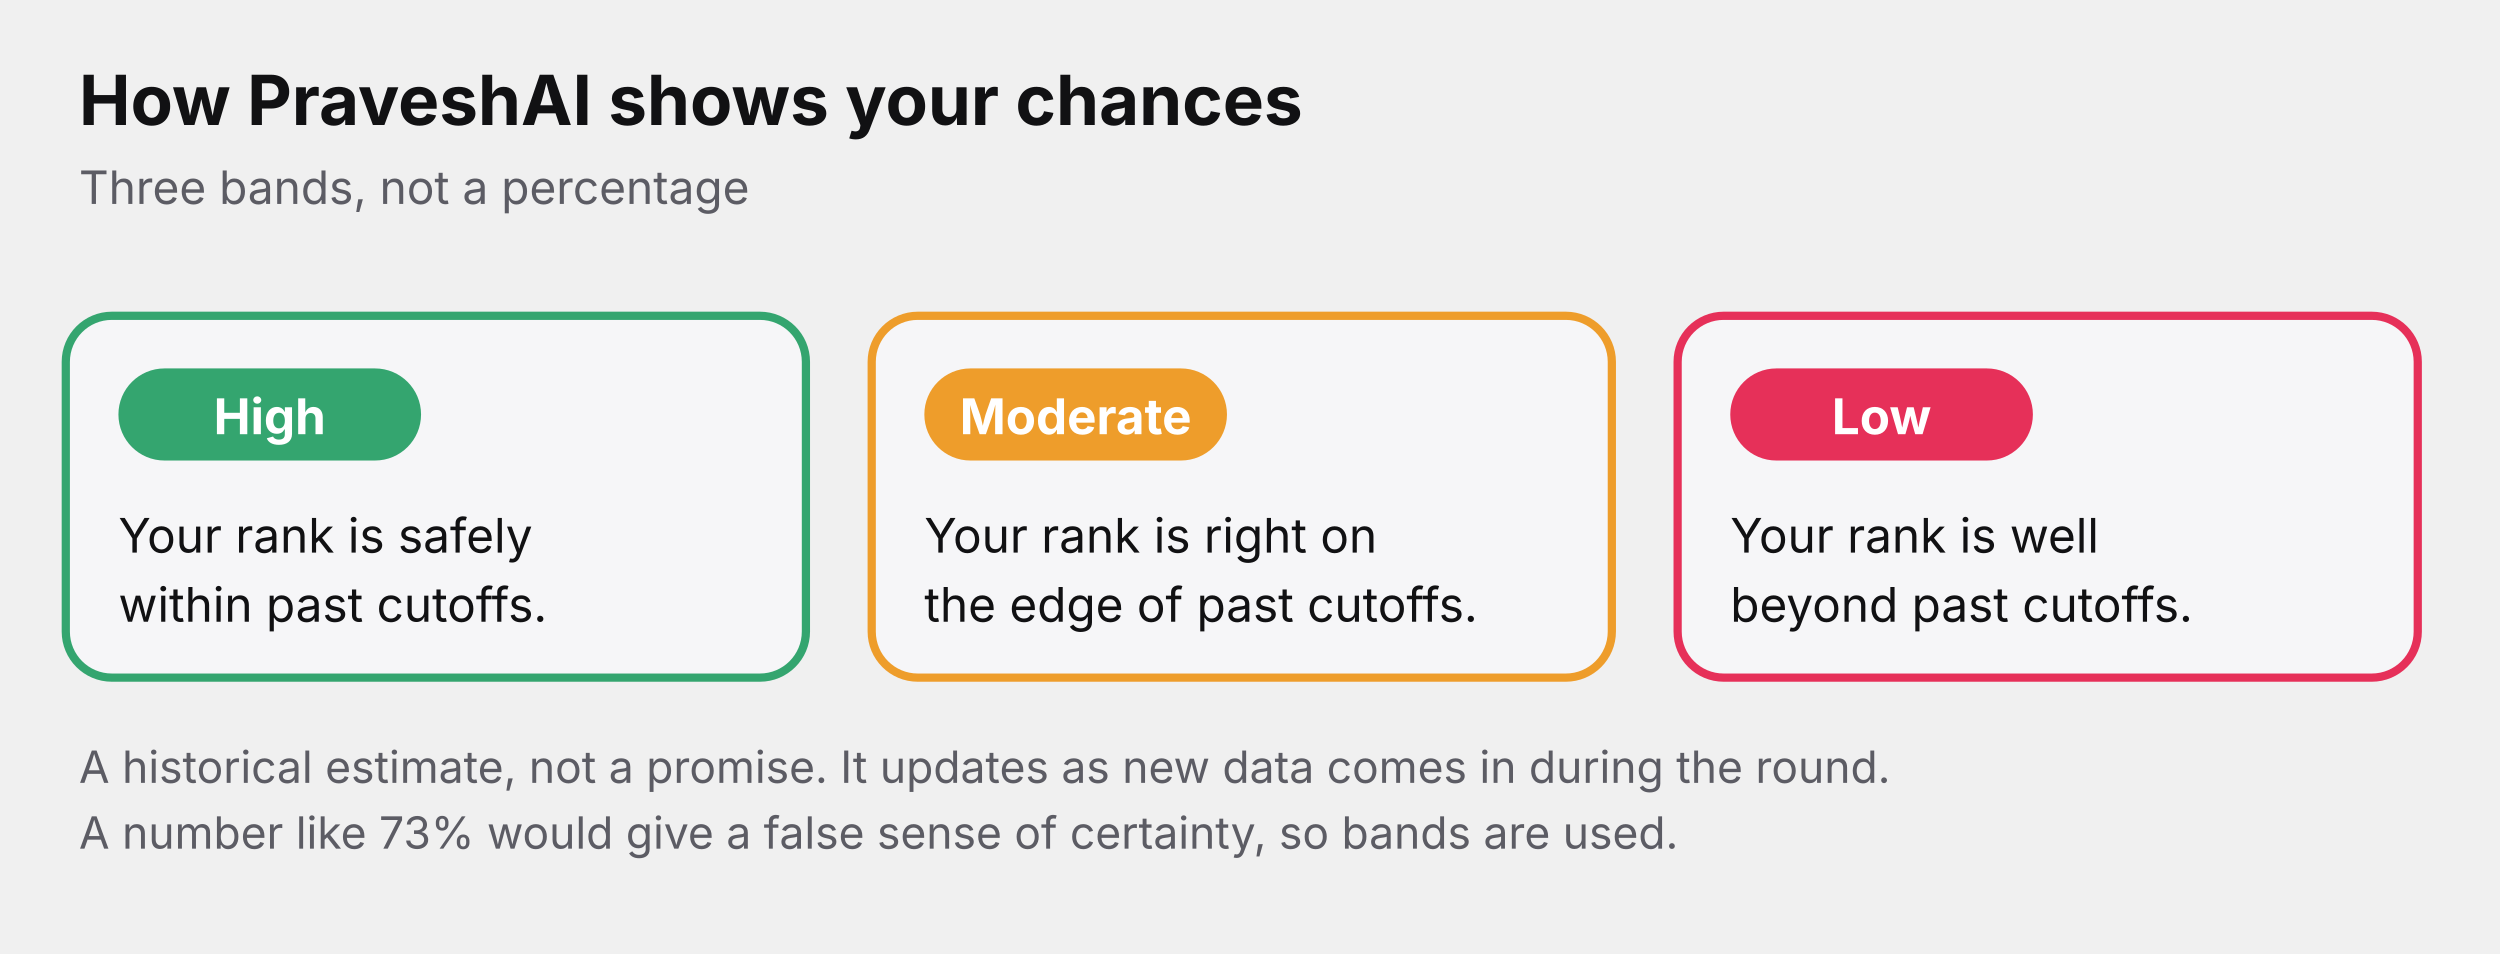
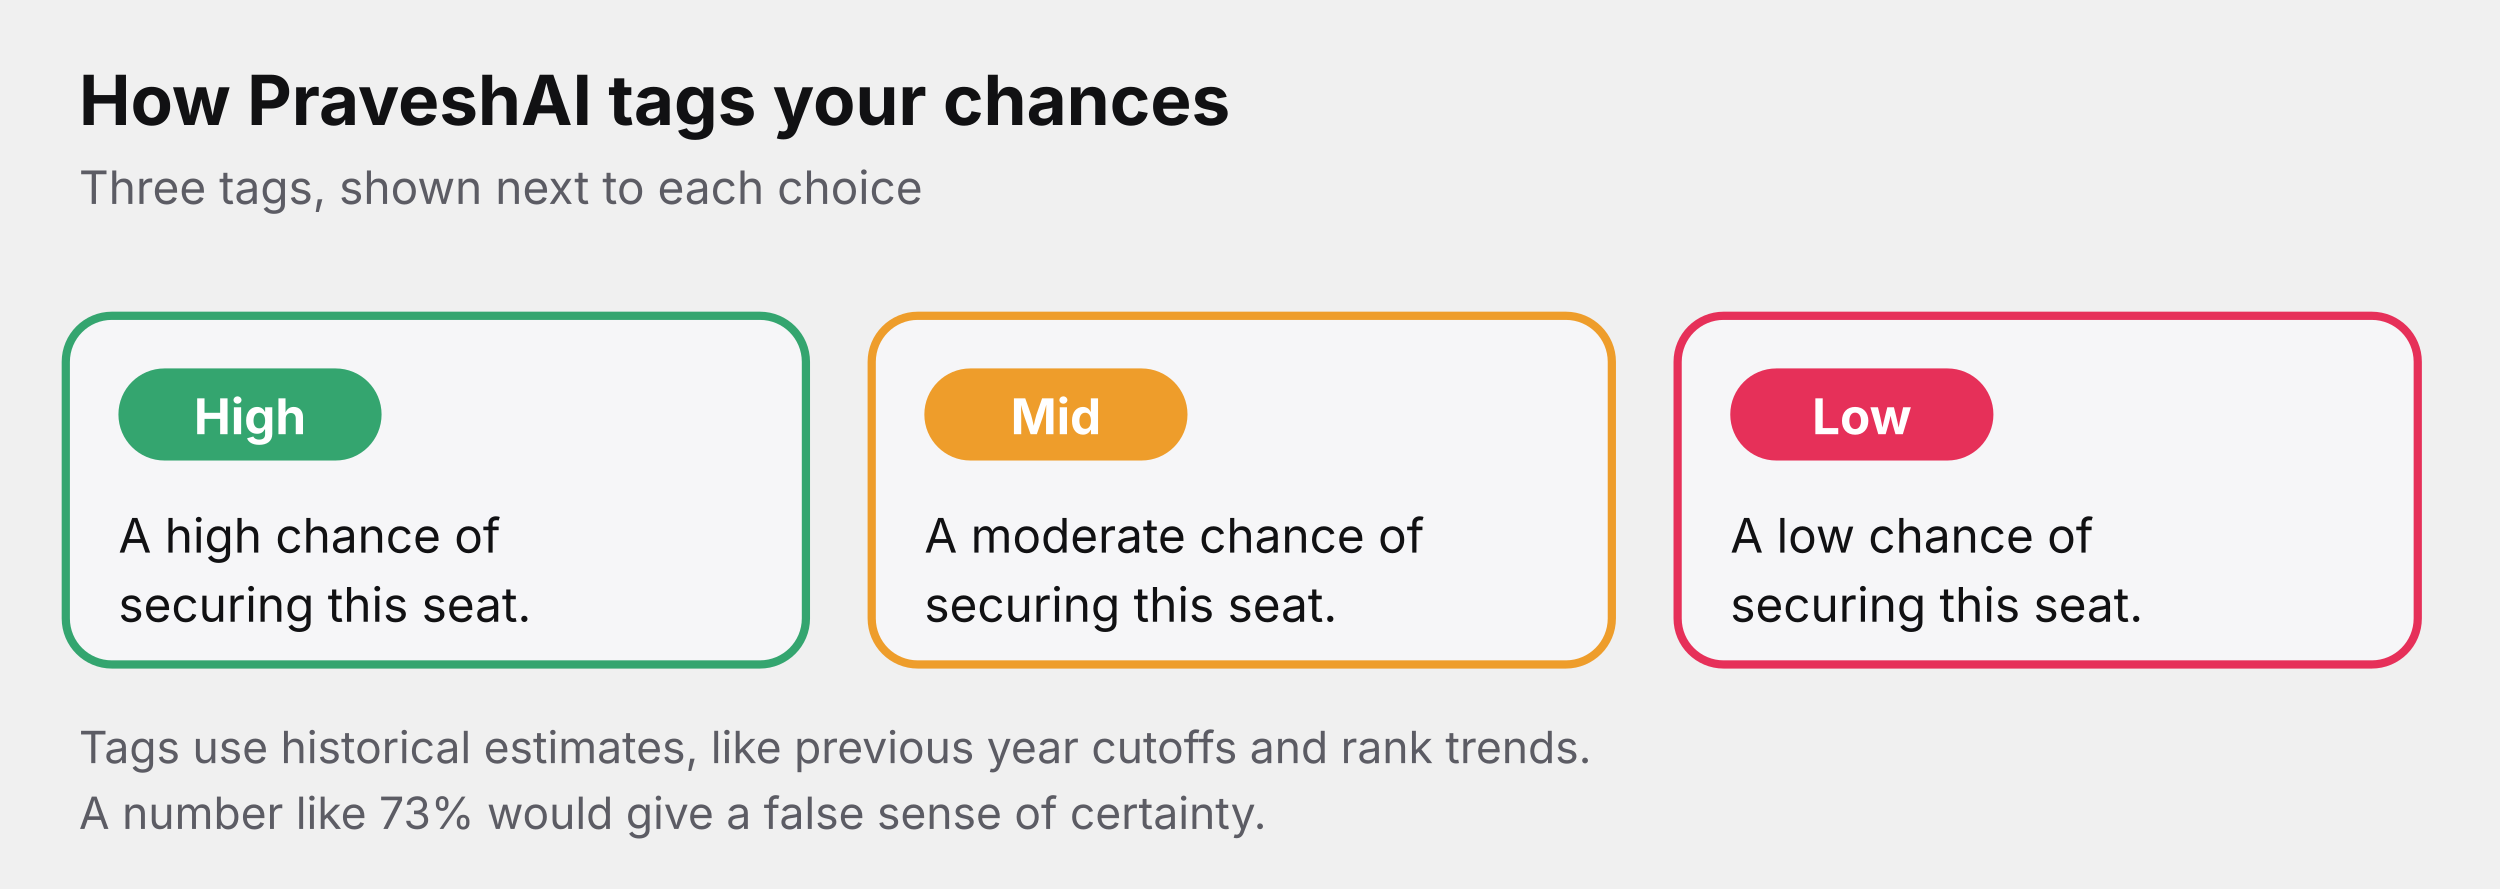
- <svg xmlns="http://www.w3.org/2000/svg" viewBox="0 0 760 290" width="760" height="290" role="img" aria-labelledby="t d" font-family="Inter, -apple-system, 'Segoe UI', Roboto, Helvetica, Arial, sans-serif">
-   <text x="24" y="38" font-size="21" font-weight="700" fill="#111113" text-anchor="start">How PraveshAI shows your chances</text>
-   <text x="24" y="62" font-size="14" font-weight="400" fill="#5c5c64" text-anchor="start">Three bands, not a percentage</text>
-   <rect x="20" y="96" width="225" height="110" rx="14" fill="#f6f6f8" stroke="#34a56f" stroke-width="2.5" />
-   <rect x="36" y="112" width="92" height="28" rx="14" fill="#34a56f" />
-   <text x="82" y="132" font-size="15" font-weight="700" fill="#ffffff" text-anchor="middle">High</text>
-   <text x="36" y="168" font-size="14.5" font-weight="400" fill="#111113" text-anchor="start">Your rank is safely</text>
-   <text x="36" y="189" font-size="14.5" font-weight="400" fill="#111113" text-anchor="start">within past cutoffs.</text>
-   <rect x="265" y="96" width="225" height="110" rx="14" fill="#f6f6f8" stroke="#ee9d2b" stroke-width="2.5" />
-   <rect x="281" y="112" width="92" height="28" rx="14" fill="#ee9d2b" />
-   <text x="327" y="132" font-size="15" font-weight="700" fill="#ffffff" text-anchor="middle">Moderate</text>
-   <text x="281" y="168" font-size="14.5" font-weight="400" fill="#111113" text-anchor="start">Your rank is right on</text>
-   <text x="281" y="189" font-size="14.5" font-weight="400" fill="#111113" text-anchor="start">the edge of past cutoffs.</text>
-   <rect x="510" y="96" width="225" height="110" rx="14" fill="#f6f6f8" stroke="#e63059" stroke-width="2.5" />
-   <rect x="526" y="112" width="92" height="28" rx="14" fill="#e63059" />
-   <text x="572" y="132" font-size="15" font-weight="700" fill="#ffffff" text-anchor="middle">Low</text>
-   <text x="526" y="168" font-size="14.5" font-weight="400" fill="#111113" text-anchor="start">Your rank is well</text>
-   <text x="526" y="189" font-size="14.5" font-weight="400" fill="#111113" text-anchor="start">beyond past cutoffs.</text>
-   <text x="24" y="238" font-size="13.5" font-weight="400" fill="#5c5c64" text-anchor="start">A historical estimate, not a promise. It updates as new data comes in during the round.</text>
-   <text x="24" y="258" font-size="13.5" font-weight="400" fill="#5c5c64" text-anchor="start">A number like 73% would give a false sense of certainty, so bands are used.</text>
+ <svg xmlns="http://www.w3.org/2000/svg" viewBox="0 0 760 270" width="760" height="270" role="img" aria-labelledby="t d" font-family="Inter, -apple-system, 'Segoe UI', Roboto, Helvetica, Arial, sans-serif">
+   <text x="24" y="38" font-size="21" font-weight="700" fill="#111113" text-anchor="start">How PraveshAI tags your chances</text>
+   <text x="24" y="62" font-size="14" font-weight="400" fill="#5c5c64" text-anchor="start">Three tags, shown next to each choice</text>
+   <rect x="20" y="96" width="225" height="106" rx="14" fill="#f6f6f8" stroke="#34a56f" stroke-width="2.5" />
+   <rect x="36" y="112" width="80" height="28" rx="14" fill="#34a56f" />
+   <text x="76" y="132" font-size="15" font-weight="700" fill="#ffffff" text-anchor="middle">High</text>
+   <text x="36" y="168" font-size="14.5" font-weight="400" fill="#111113" text-anchor="start">A high chance of</text>
+   <text x="36" y="189" font-size="14.5" font-weight="400" fill="#111113" text-anchor="start">securing this seat.</text>
+   <rect x="265" y="96" width="225" height="106" rx="14" fill="#f6f6f8" stroke="#ee9d2b" stroke-width="2.5" />
+   <rect x="281" y="112" width="80" height="28" rx="14" fill="#ee9d2b" />
+   <text x="321" y="132" font-size="15" font-weight="700" fill="#ffffff" text-anchor="middle">Mid</text>
+   <text x="281" y="168" font-size="14.5" font-weight="400" fill="#111113" text-anchor="start">A moderate chance of</text>
+   <text x="281" y="189" font-size="14.5" font-weight="400" fill="#111113" text-anchor="start">securing this seat.</text>
+   <rect x="510" y="96" width="225" height="106" rx="14" fill="#f6f6f8" stroke="#e63059" stroke-width="2.5" />
+   <rect x="526" y="112" width="80" height="28" rx="14" fill="#e63059" />
+   <text x="566" y="132" font-size="15" font-weight="700" fill="#ffffff" text-anchor="middle">Low</text>
+   <text x="526" y="168" font-size="14.5" font-weight="400" fill="#111113" text-anchor="start">A low chance of</text>
+   <text x="526" y="189" font-size="14.5" font-weight="400" fill="#111113" text-anchor="start">securing this seat.</text>
+   <text x="24" y="232" font-size="13.5" font-weight="400" fill="#5c5c64" text-anchor="start">Tags use historical estimates, like previous year cutoffs and rank trends.</text>
+   <text x="24" y="252" font-size="13.5" font-weight="400" fill="#5c5c64" text-anchor="start">A number like 73% would give a false sense of certainty.</text>
</svg>
